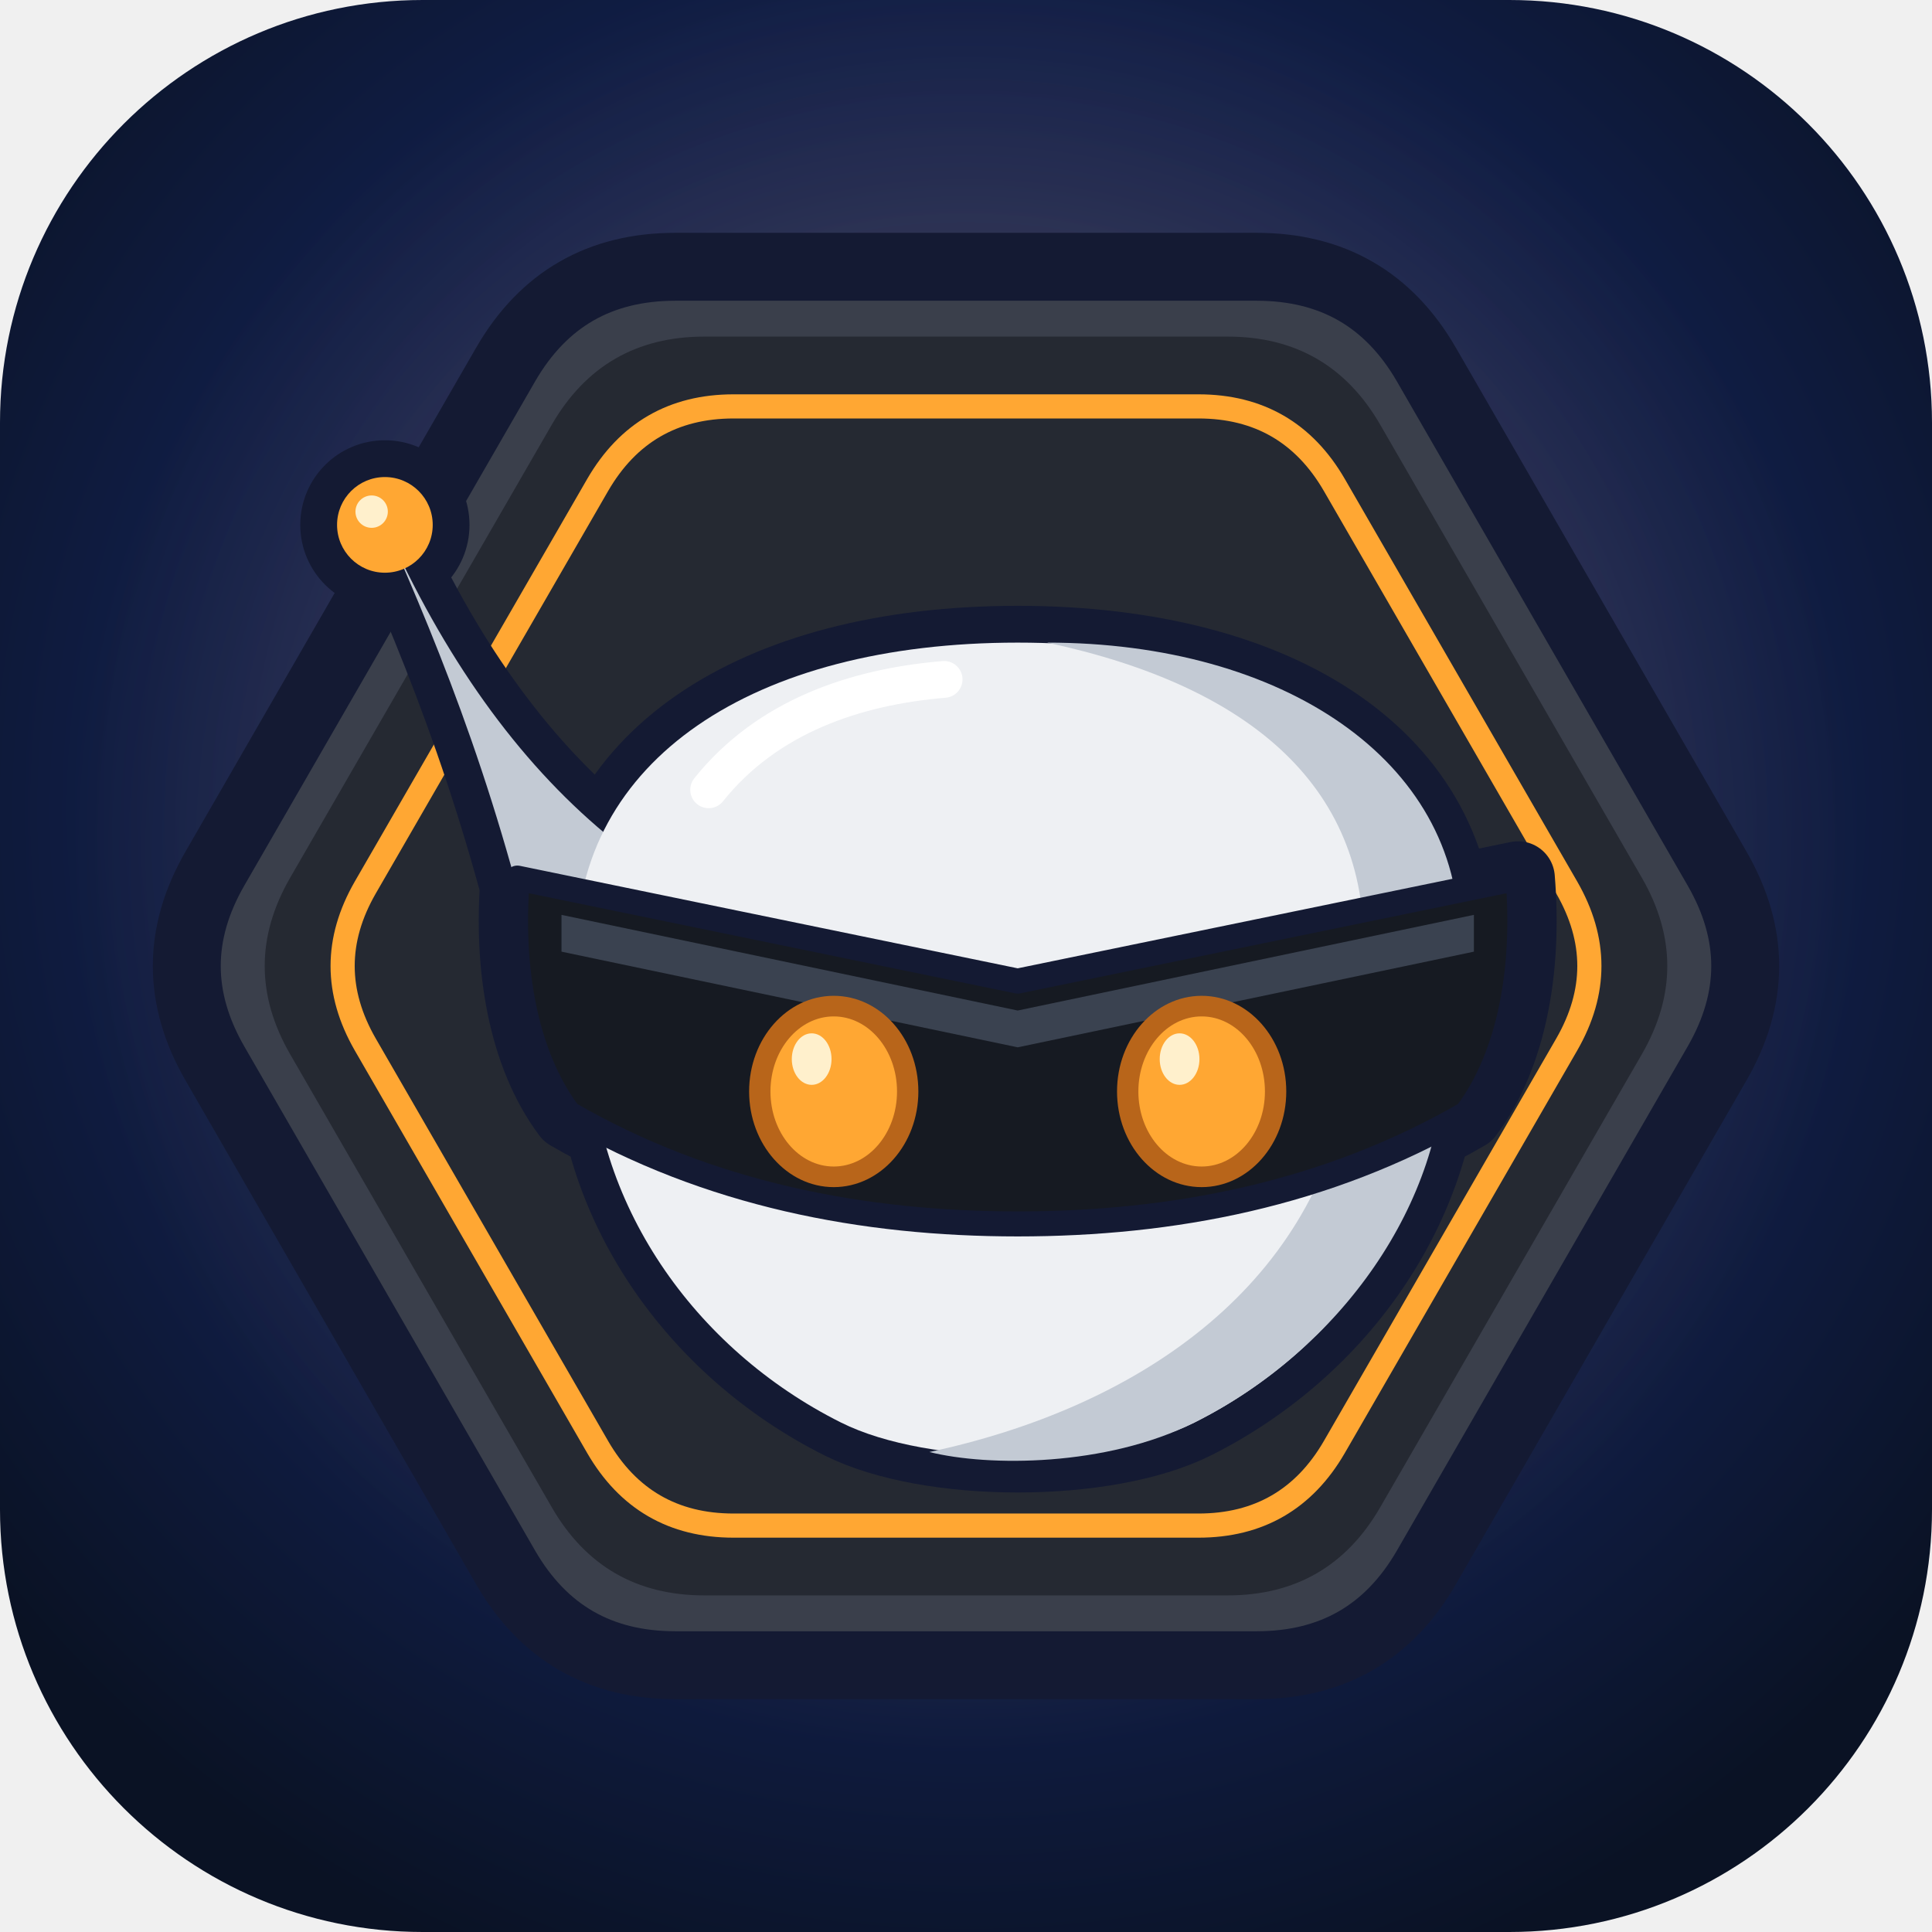
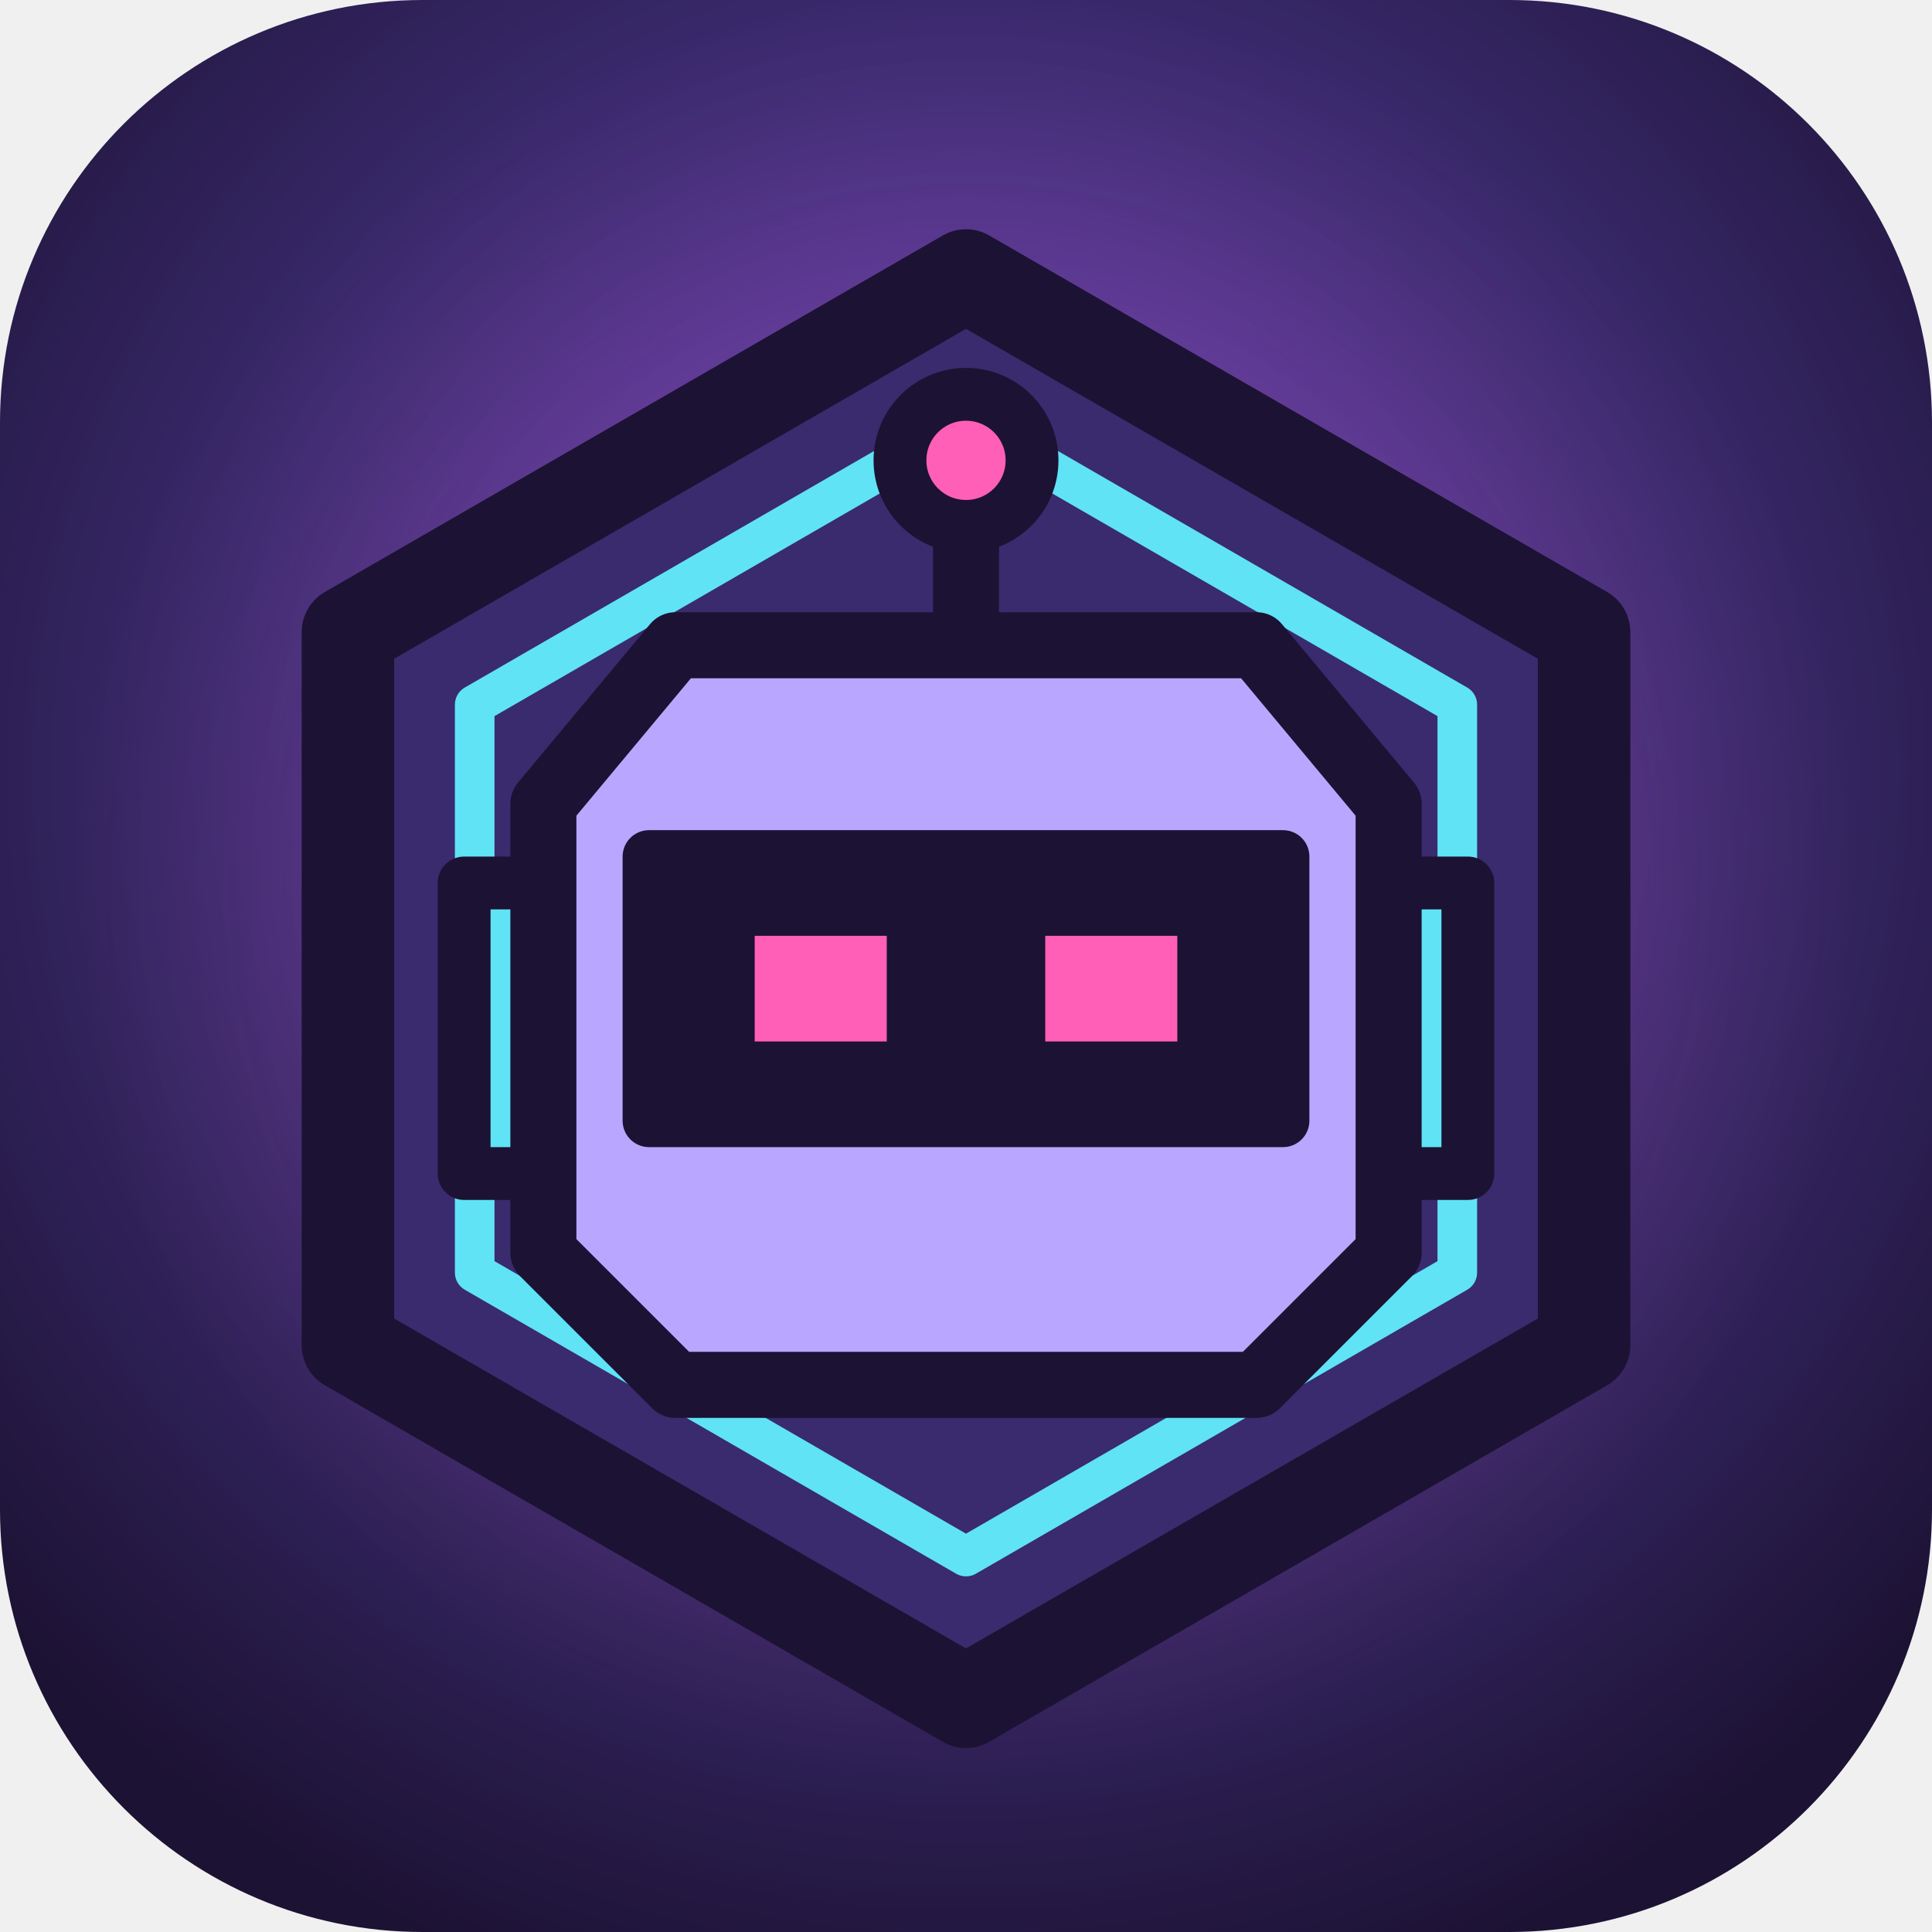
<svg xmlns="http://www.w3.org/2000/svg" viewBox="0 0 512 512">
  <defs>
-     <radialGradient id="b" cx="50%" cy="42%" r="64%">
-       <stop offset="0" stop-color="#24397a" />
-       <stop offset=".56" stop-color="#122150" />
-       <stop offset="1" stop-color="#0a1224" />
+     <radialGradient id="b" cx="50%" cy="40%" r="66%">
+       <stop offset="0" stop-color="#6a4bd0" />
+       <stop offset=".58" stop-color="#3a2a6e" />
+       <stop offset="1" stop-color="#1c1233" />
    </radialGradient>
-     <radialGradient id="g" cx="50%" cy="44%" r="46%">
-       <stop offset="0" stop-color="#ffa733" stop-opacity=".32" />
-       <stop offset="1" stop-color="#ffa733" stop-opacity="0" />
+     <radialGradient id="g" cx="50%" cy="46%" r="46%">
+       <stop offset="0" stop-color="#ff5fb7" stop-opacity=".34" />
+       <stop offset="1" stop-color="#ff5fb7" stop-opacity="0" />
    </radialGradient>
  </defs>
  <style>.s{display:none}@media (max-width:40px){.d{display:none}.s{display:inline}}</style>
  <g class="bg">
    <rect width="512" height="512" rx="112" fill="url(#b)" />
    <rect width="512" height="512" rx="112" fill="url(#g)" />
  </g>
-   <g class="d" stroke-linejoin="round">
-     <path d="M455 230.1c10 17.3 10 34.5 0 51.8l-77 133.5c-10 17.3-25 25.9-45 25.9h-154c-20 0-35-8.6-45-25.9l-77-133.5c-10-17.3-10-34.5 0-51.8l77-133.5c10-17.3 25-25.9 45-25.9h154c20 0 35 8.6 45 25.9z" fill="#3a3f4b" stroke="#141a33" stroke-width="18" />
-     <path d="M435.1 232.6c9 15.6 9 31.2 0 46.8l-69.3 120c-9 15.6-22.5 23.4-40.5 23.4h-138.6c-18 0-31.5-7.8-40.5-23.4l-69.3-120c-9-15.6-9-31.2 0-46.8l69.3-120c9-15.6 22.5-23.4 40.5-23.4h138.6c18 0 31.5 7.8 40.5 23.4z" fill="#252932" />
-     <path d="M415.2 235.2c8 13.9 8 27.7 0 41.6l-61.6 106.7c-8 13.8-20 20.8-36 20.8h-123.2c-16 0-28-7-36-20.8l-61.6-106.7c-8-13.9-8-27.7 0-41.6l61.6-106.7c8-13.8 20-20.8 36-20.8h123.2c16 0 28 7 36 20.8z" fill="none" stroke="#ffa733" stroke-width="6.4" />
-     <g transform="matrix(1.95 0 0 1.95 269.7 260)">
-       <path d="M-56-20c-12-10-22-24-30-42c8 18 16 38 22 66zM-60-4c0-26 24-42 60-42c36 0 60 16 60 42l-60 8zM-58 8h116c0 22-14 42-34 52c-12 6-36 6-48 0c-20-10-34-30-34-52zM-68-14l68 14l68-14c1 12-1 24-7 32c-19 11-40 15-61 15c-21 0-42-4-61-15c-6-8-8-20-7-32z" fill="#141a33" stroke="#141a33" stroke-width="10" />
-       <circle cx="-86" cy="-62" r="11.5" fill="#141a33" />
-       <path d="M-56-20c-12-10-22-24-30-42c8 18 16 38 22 66z" fill="#c3cad4" />
-       <path d="M-58 8h116c0 22-14 42-34 52c-12 6-36 6-48 0c-20-10-34-30-34-52z" fill="#eef0f3" />
-       <path d="M58 10c0 20-14 40-34 50c-12 6-28 6-36 4c28-6 52-22 57-50z" fill="#c3cad4" />
-       <path d="M-60-4c0-26 24-42 60-42c36 0 60 16 60 42l-60 8z" fill="#eef0f3" />
-       <path d="M60-6c0-24-24-40-56-40c28 6 44 20 43 43z" fill="#c3cad4" />
-       <path d="M-42-26c8-10 20-14 32-15" fill="none" stroke="#fff" stroke-width="5" stroke-linecap="round" />
-       <path d="M-68-14l68 14l68-14c1 12-1 24-7 32c-19 11-40 15-61 15c-21 0-42-4-61-15c-6-8-8-20-7-32z" fill="#161a22" stroke="#141a33" stroke-width="3.4" />
-       <path d="M-62-9l62 13l62-13v5l-62 13l-62-13z" fill="#3a4250" />
-       <ellipse cx="-25" cy="15" rx="11.5" ry="13" fill="#b8651a" />
-       <ellipse cx="-25" cy="15" rx="8.6" ry="10.2" fill="#ffa733" />
-       <ellipse cx="-28" cy="10.6" rx="2.7" ry="3.5" fill="#fff0cc" />
-       <ellipse cx="25" cy="15" rx="11.5" ry="13" fill="#b8651a" />
-       <ellipse cx="25" cy="15" rx="8.6" ry="10.2" fill="#ffa733" />
-       <ellipse cx="22" cy="10.6" rx="2.7" ry="3.5" fill="#fff0cc" />
-       <circle cx="-86" cy="-62" r="6.5" fill="#ffa733" />
-       <circle cx="-87.8" cy="-63.8" r="2.2" fill="#fff0cc" />
-     </g>
+   <g class="d" stroke="#1c1233" stroke-linejoin="round" stroke-linecap="round" transform="translate(256 262) scale(3.5) translate(-150 -60)">
+     <path d="M196.8 87L150 114L103.2 87L103.2 33L150 6L196.8 33z" fill="#3a2a6e" stroke-width="7" />
+     <path d="M187.2 81.5L150 103L112.8 81.5L112.8 38.5L150 17L187.2 38.5z" fill="none" stroke="#5fe3f5" stroke-width="3" />
+     <path d="M150 22v12" fill="none" stroke-width="5" />
+     <circle cx="150" cy="20" r="5" fill="#ff5fb7" stroke-width="4" />
+     <path d="M112 52h10v22h-10zM178 52h10v22h-10z" fill="#5fe3f5" stroke-width="4" />
+     <path d="M128 34h44l10 12v34l-10 10h-44l-10-10V46z" fill="#b9a6ff" stroke-width="5" />
+     <path d="M126 50h48v20h-48z" fill="#1c1233" stroke-width="4" />
+     <path d="M134 56h10v8h-10zM156 56h10v8h-10z" fill="#ff5fb7" stroke="none" />
  </g>
-   <g class="s" stroke-linejoin="round">
-     <g transform="matrix(3.1 0 0 3.1 293.2 262)">
-       <path d="M-56-20c-12-10-22-24-30-42c8 18 16 38 22 66zM-60-4c0-26 24-42 60-42c36 0 60 16 60 42l-60 8zM-58 8h116c0 22-14 42-34 52c-12 6-36 6-48 0c-20-10-34-30-34-52zM-68-14l68 14l68-14c1 12-1 24-7 32c-19 11-40 15-61 15c-21 0-42-4-61-15c-6-8-8-20-7-32z" fill="#141a33" stroke="#141a33" stroke-width="13" />
-       <circle cx="-86" cy="-62" r="13" fill="#141a33" />
-       <path d="M-56-20c-12-10-22-24-30-42c8 18 16 38 22 66z" fill="#c3cad4" />
-       <path d="M-58 8h116c0 22-14 42-34 52c-12 6-36 6-48 0c-20-10-34-30-34-52z" fill="#eef0f3" />
-       <path d="M-60-4c0-26 24-42 60-42c36 0 60 16 60 42l-60 8z" fill="#eef0f3" />
-       <path d="M-68-14l68 14l68-14c1 12-1 24-7 32c-19 11-40 15-61 15c-21 0-42-4-61-15c-6-8-8-20-7-32z" fill="#161a22" stroke="#141a33" stroke-width="4.6" />
-       <ellipse cx="-25" cy="15" rx="11.5" ry="13" fill="#b8651a" />
-       <ellipse cx="-25" cy="15" rx="8.6" ry="10.2" fill="#ffa733" />
-       <ellipse cx="25" cy="15" rx="11.5" ry="13" fill="#b8651a" />
-       <ellipse cx="25" cy="15" rx="8.6" ry="10.2" fill="#ffa733" />
-       <circle cx="-86" cy="-62" r="6.5" fill="#ffa733" />
-     </g>
+   <g class="s" stroke="#1c1233" stroke-linejoin="round" stroke-linecap="round" transform="translate(256 276) scale(5.6) translate(-150 -60)">
+     <path d="M150 22v12" fill="none" stroke-width="7" />
+     <circle cx="150" cy="20" r="6" fill="#ff5fb7" stroke-width="5" />
+     <path d="M110 50h12v26h-12zM178 50h12v26h-12z" fill="#5fe3f5" stroke-width="5" />
+     <path d="M128 34h44l10 12v34l-10 10h-44l-10-10V46z" fill="#b9a6ff" stroke-width="6" />
+     <path d="M126 50h48v20h-48z" fill="#1c1233" stroke-width="4" />
+     <path d="M132 55h13v10h-13zM155 55h13v10h-13z" fill="#ff5fb7" stroke="none" />
  </g>
</svg>
